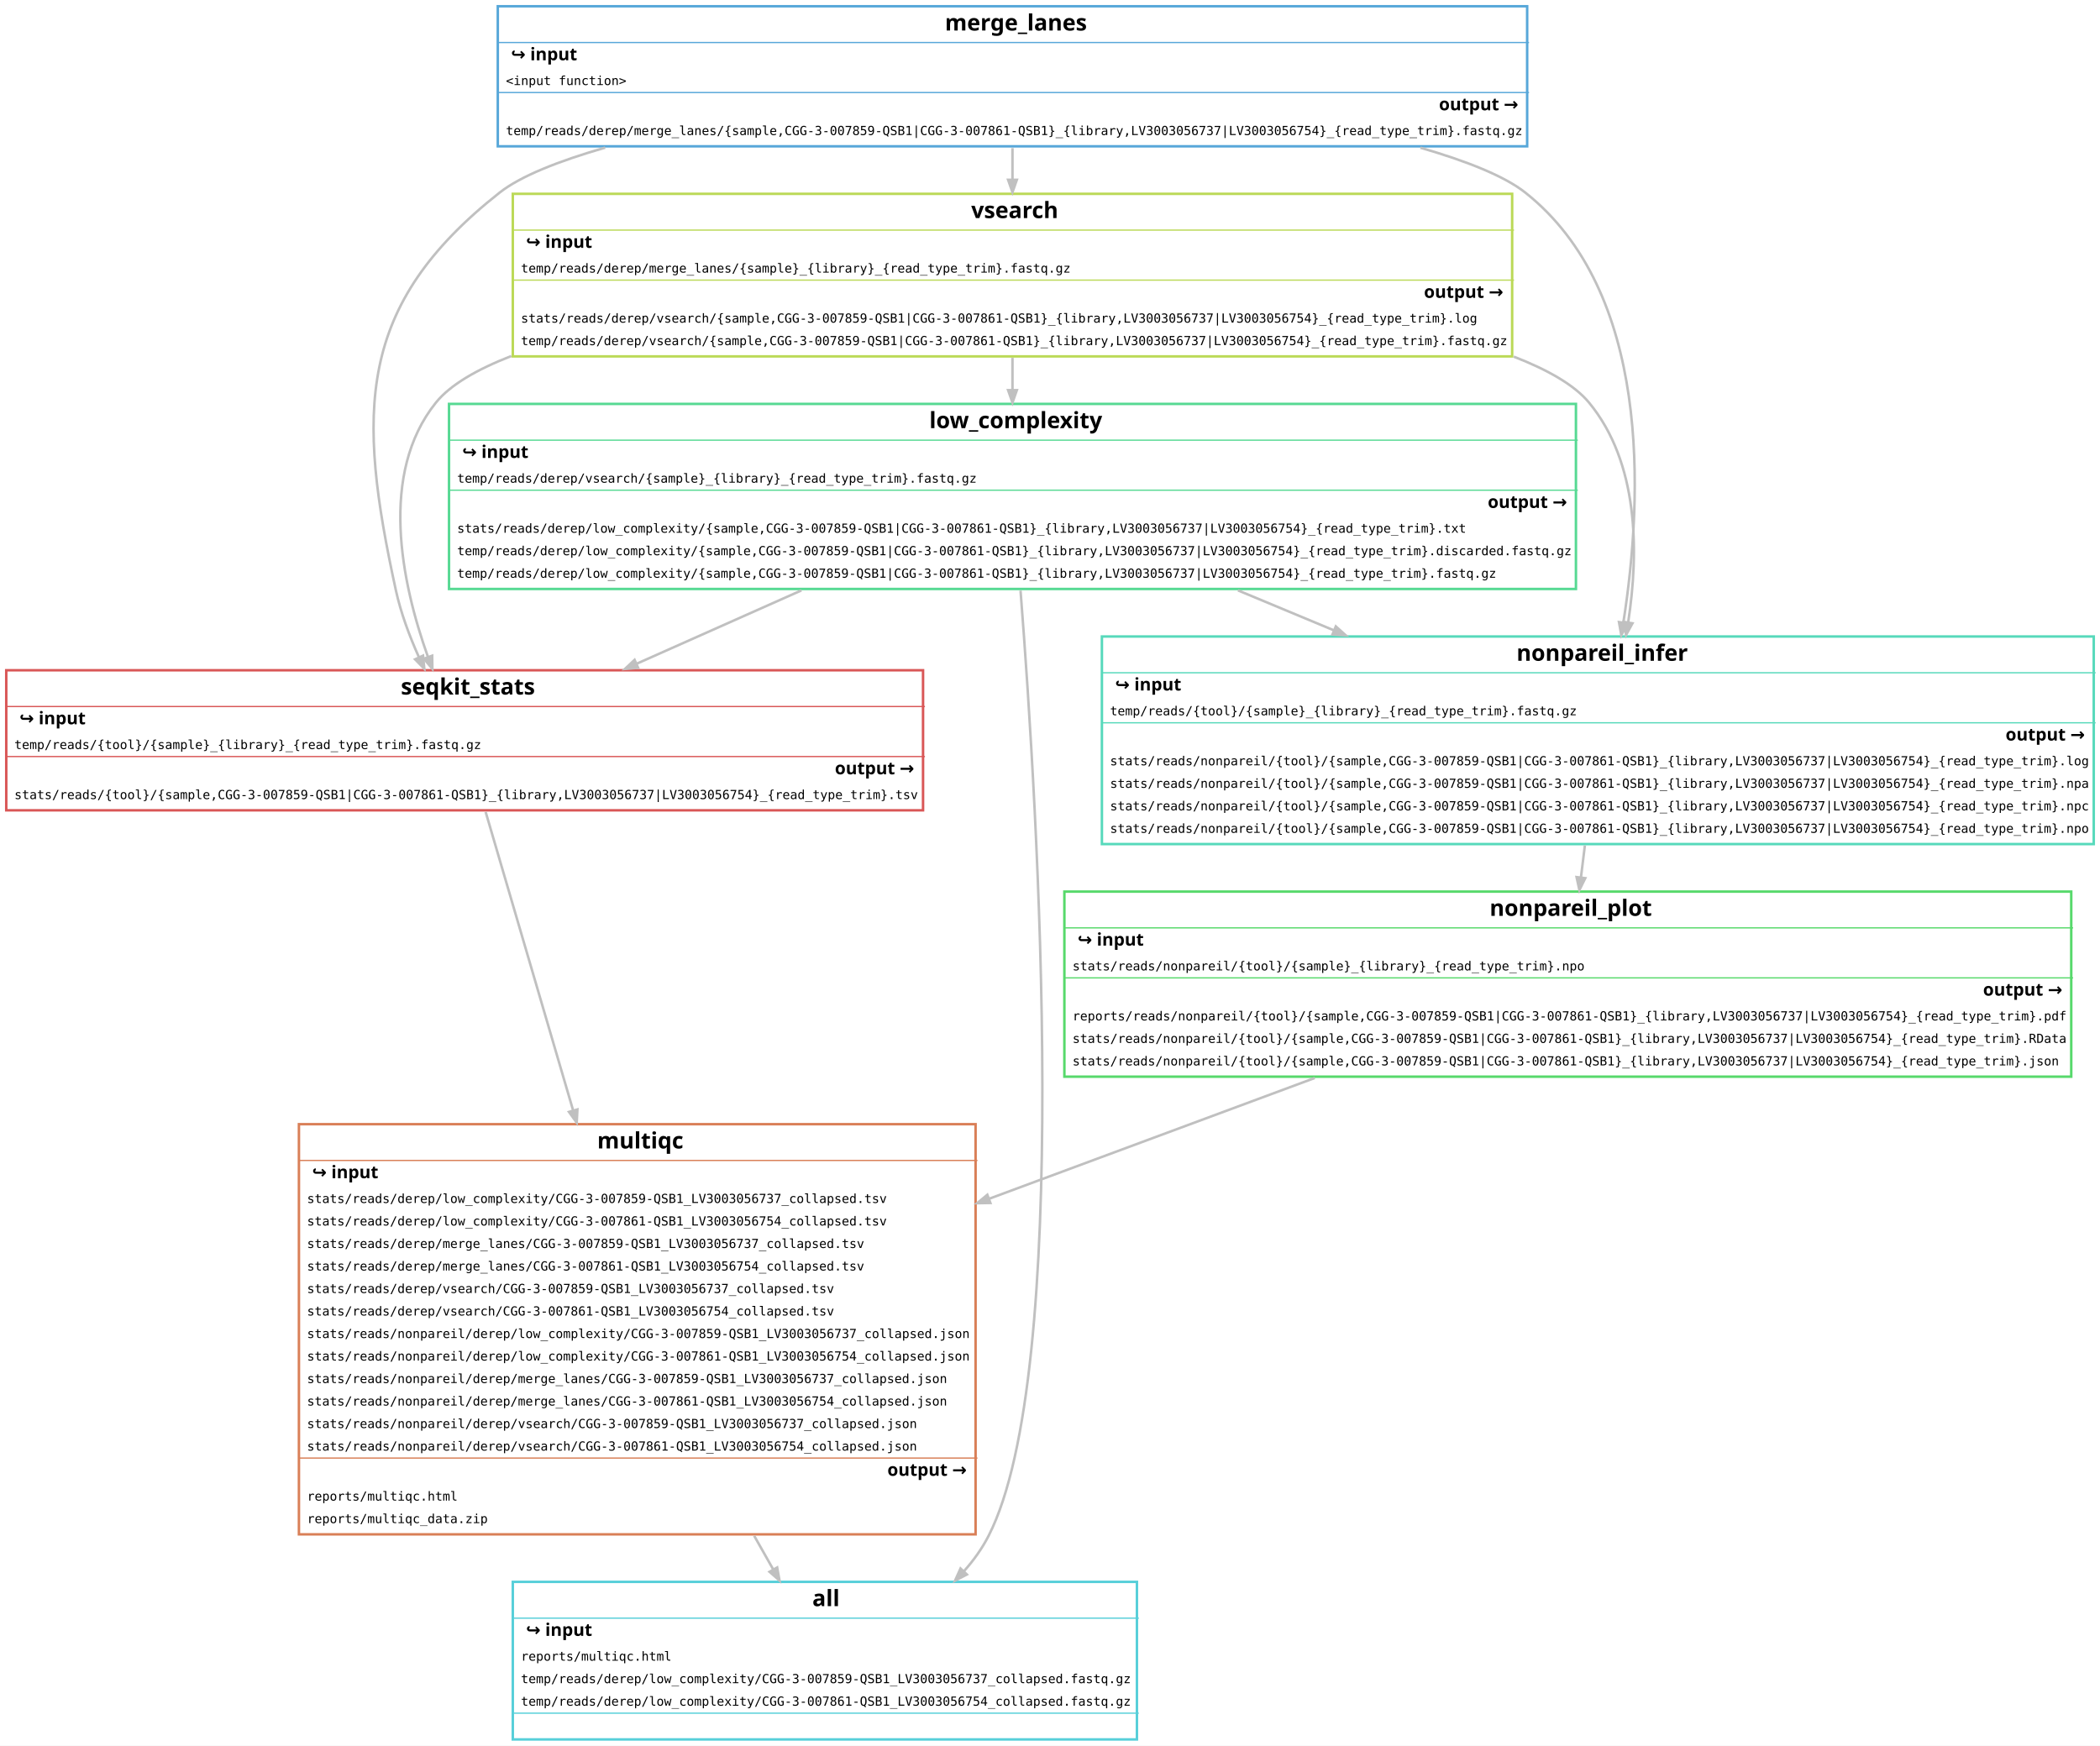
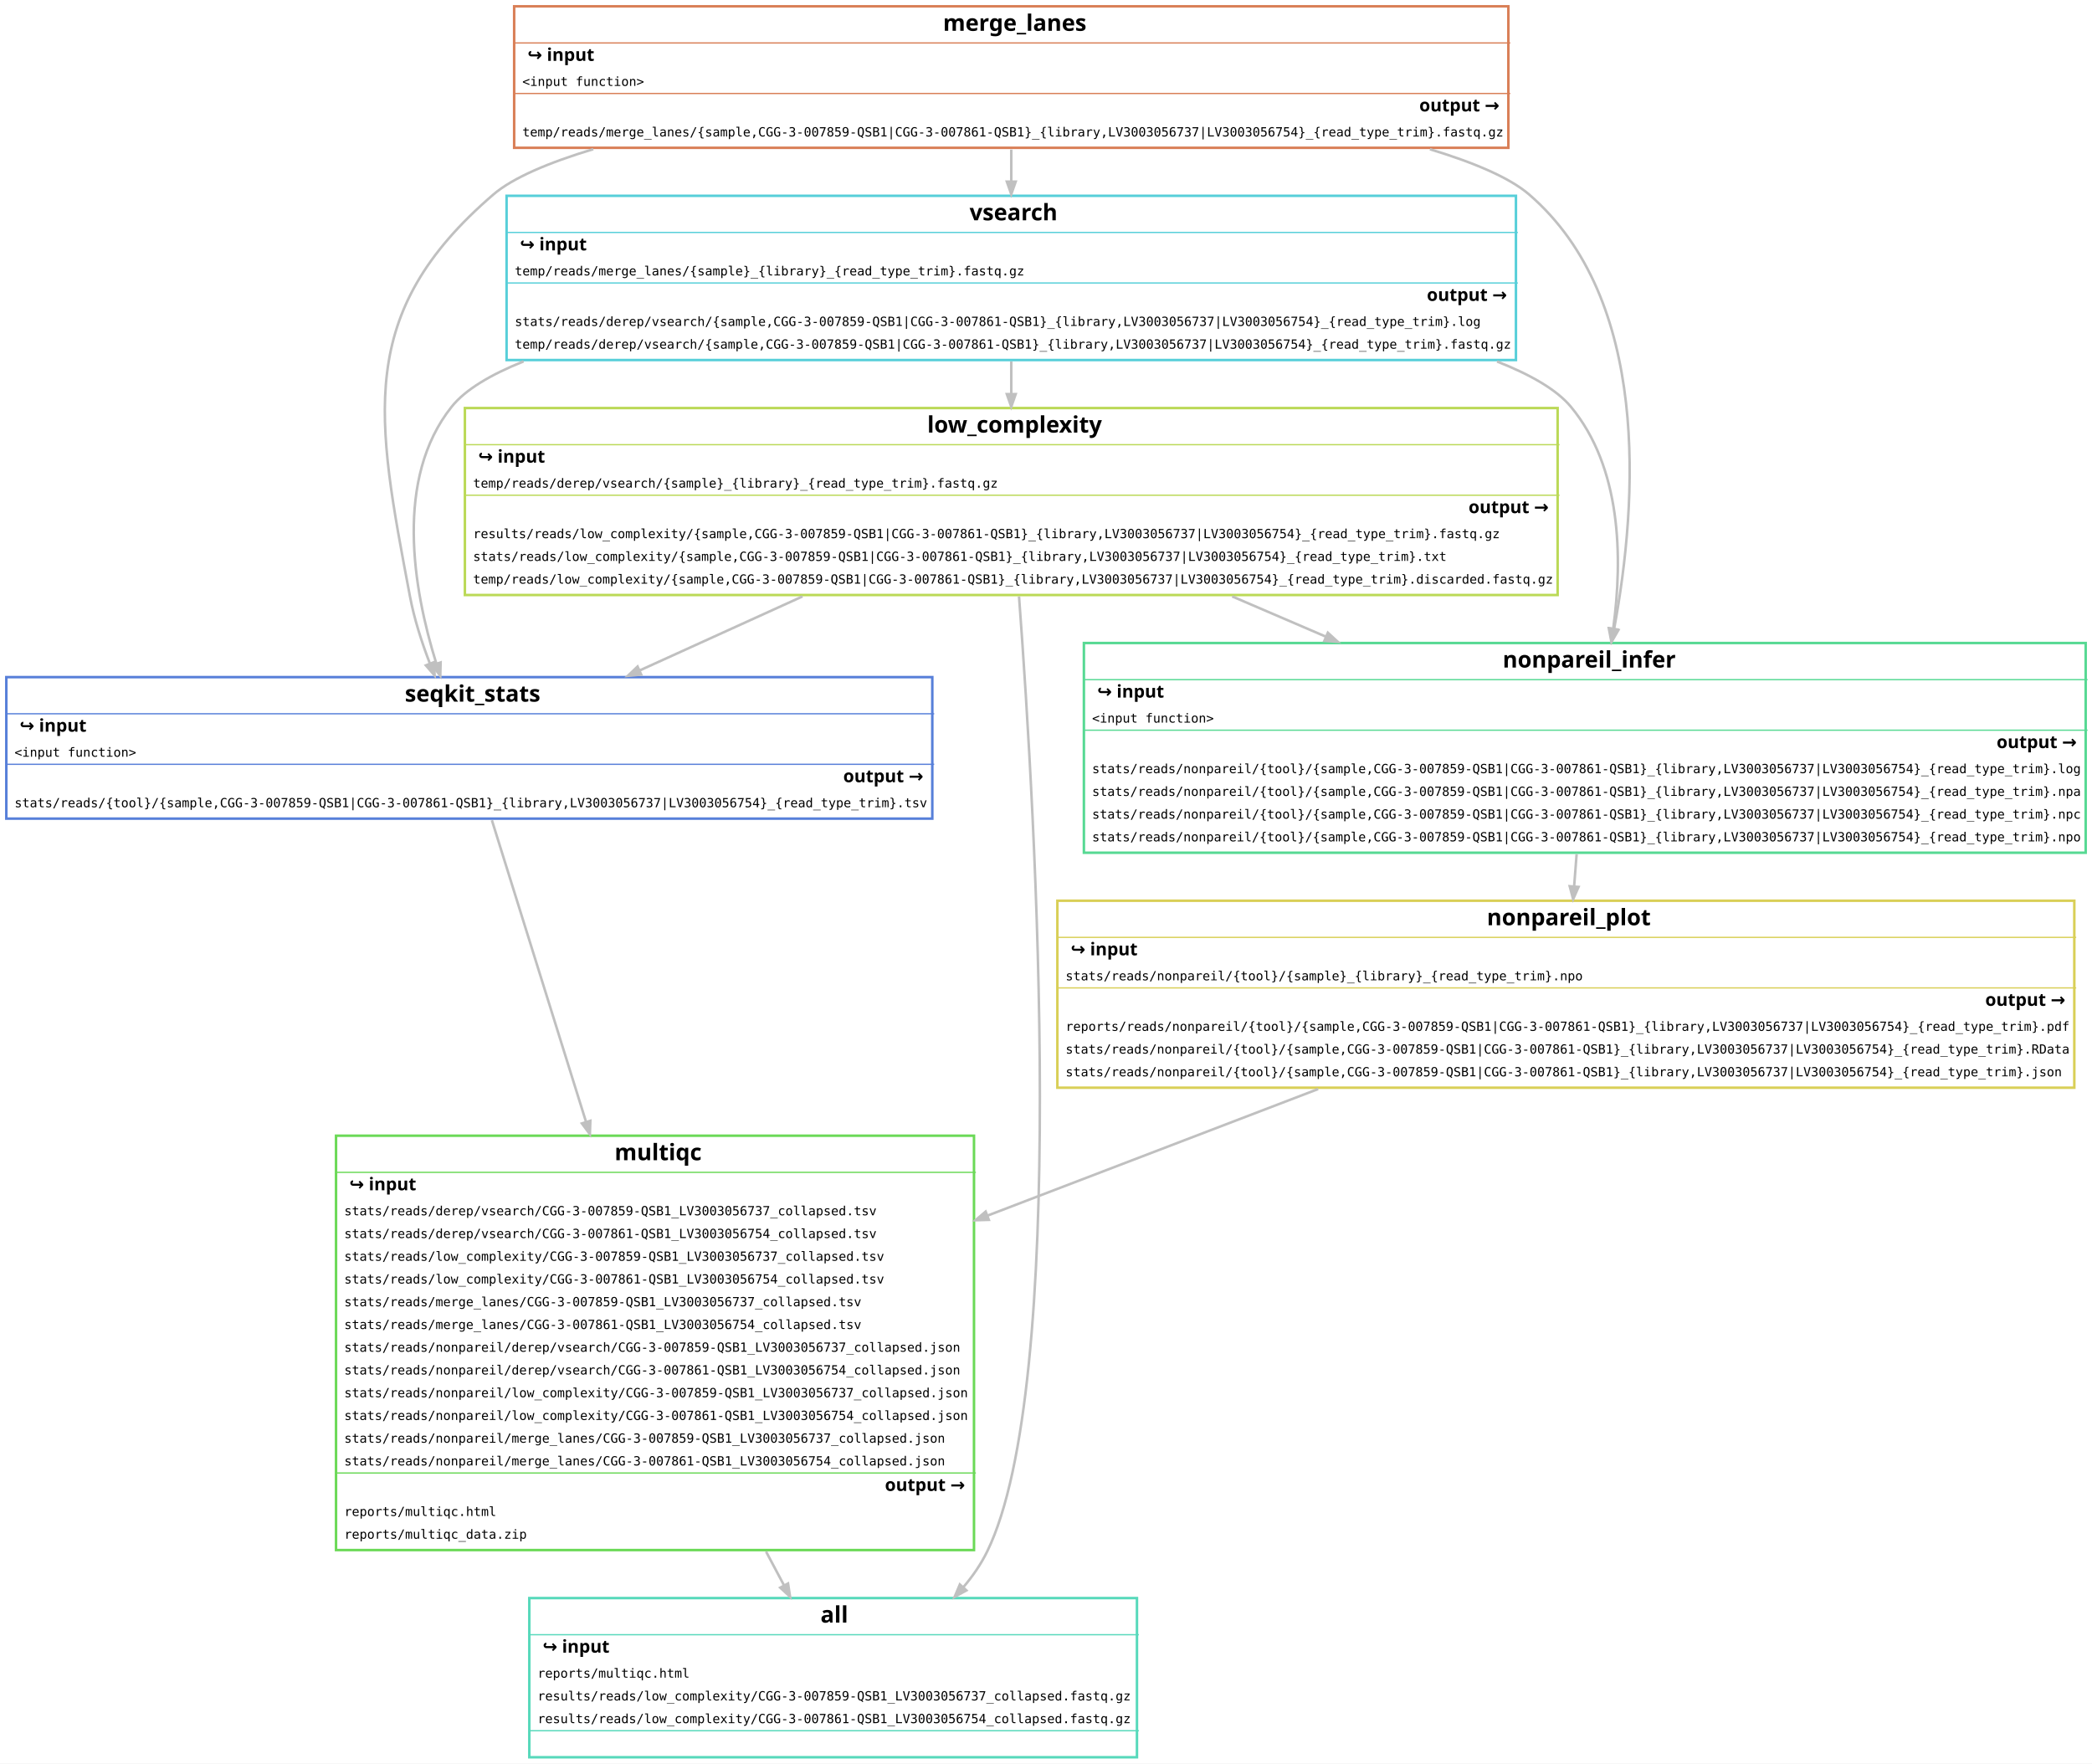
- <svg xmlns="http://www.w3.org/2000/svg" width="1679pt" height="1396pt" viewBox="0.00 0.00 1679.00 1396.00">
+ <svg xmlns="http://www.w3.org/2000/svg" width="1656pt" height="1396pt" viewBox="0.00 0.00 1656.00 1396.00">
  <g id="graph0" class="graph" transform="scale(1 1) rotate(0) translate(4 1392)">
-     <polygon fill="#ffffff" stroke="transparent" points="-4,4 -4,-1392 1675,-1392 1675,4 -4,4" />
+     <polygon fill="#ffffff" stroke="transparent" points="-4,4 -4,-1392 1652,-1392 1652,4 -4,4" />
    <g id="node1" class="node">
      <text text-anchor="start" x="645.5" y="-107.6" font-family="sans" font-weight="bold" font-size="18.00" fill="#000000">all</text>
-       <text text-anchor="start" x="412.5" y="-83.8" font-family="sans" font-size="10.00" fill="#000000"> </text>
-       <text text-anchor="start" x="416.5" y="-83.8" font-family="sans" font-weight="bold" font-size="14.00" fill="#000000">↪ input</text>
-       <text text-anchor="start" x="469.5" y="-83.8" font-family="sans" font-size="10.00" fill="#000000"> </text>
-       <text text-anchor="start" x="412.5" y="-64" font-family="monospace" font-size="10.00" fill="#000000">reports/multiqc.html</text>
-       <text text-anchor="start" x="412.5" y="-46" font-family="monospace" font-size="10.00" fill="#000000">temp/reads/derep/low_complexity/CGG-3-007859-QSB1_LV3003056737_collapsed.fastq.gz</text>
-       <text text-anchor="start" x="412.5" y="-28" font-family="monospace" font-size="10.00" fill="#000000">temp/reads/derep/low_complexity/CGG-3-007861-QSB1_LV3003056754_collapsed.fastq.gz</text>
-       <text text-anchor="start" x="892.5" y="-10" font-family="sans" font-size="10.00" fill="#000000">  </text>
-       <polygon fill="#57cfd9" stroke="#57cfd9" points="406.5,-98 406.5,-98 906.5,-98 906.5,-98 406.5,-98" />
-       <polygon fill="#57cfd9" stroke="#57cfd9" points="406.5,-22 406.5,-22 906.5,-22 906.5,-22 406.5,-22" />
-       <polygon fill="none" stroke="#57cfd9" stroke-width="2" points="406,-1 406,-127 905,-127 905,-1 406,-1" />
+       <text text-anchor="start" x="421.5" y="-83.8" font-family="sans" font-size="10.00" fill="#000000"> </text>
+       <text text-anchor="start" x="425.5" y="-83.8" font-family="sans" font-weight="bold" font-size="14.00" fill="#000000">↪ input</text>
+       <text text-anchor="start" x="478.5" y="-83.8" font-family="sans" font-size="10.00" fill="#000000"> </text>
+       <text text-anchor="start" x="421.5" y="-64" font-family="monospace" font-size="10.00" fill="#000000">reports/multiqc.html</text>
+       <text text-anchor="start" x="421.5" y="-46" font-family="monospace" font-size="10.00" fill="#000000">results/reads/low_complexity/CGG-3-007859-QSB1_LV3003056737_collapsed.fastq.gz</text>
+       <text text-anchor="start" x="421.5" y="-28" font-family="monospace" font-size="10.00" fill="#000000">results/reads/low_complexity/CGG-3-007861-QSB1_LV3003056754_collapsed.fastq.gz</text>
+       <text text-anchor="start" x="883.5" y="-10" font-family="sans" font-size="10.00" fill="#000000">  </text>
+       <polygon fill="#57d9bb" stroke="#57d9bb" points="415.5,-98 415.5,-98 897.5,-98 897.5,-98 415.5,-98" />
+       <polygon fill="#57d9bb" stroke="#57d9bb" points="415.5,-22 415.5,-22 897.5,-22 897.5,-22 415.5,-22" />
+       <polygon fill="none" stroke="#57d9bb" stroke-width="2" points="415,-1 415,-127 896,-127 896,-1 415,-1" />
    </g>
    <g id="node2" class="node">
-       <text text-anchor="start" x="473.5" y="-473.6" font-family="sans" font-weight="bold" font-size="18.00" fill="#000000">multiqc</text>
-       <text text-anchor="start" x="241.5" y="-449.8" font-family="sans" font-size="10.00" fill="#000000"> </text>
-       <text text-anchor="start" x="245.5" y="-449.8" font-family="sans" font-weight="bold" font-size="14.00" fill="#000000">↪ input</text>
-       <text text-anchor="start" x="298.5" y="-449.8" font-family="sans" font-size="10.00" fill="#000000"> </text>
-       <text text-anchor="start" x="241.5" y="-430" font-family="monospace" font-size="10.00" fill="#000000">stats/reads/derep/low_complexity/CGG-3-007859-QSB1_LV3003056737_collapsed.tsv</text>
-       <text text-anchor="start" x="241.5" y="-412" font-family="monospace" font-size="10.00" fill="#000000">stats/reads/derep/low_complexity/CGG-3-007861-QSB1_LV3003056754_collapsed.tsv</text>
-       <text text-anchor="start" x="241.5" y="-394" font-family="monospace" font-size="10.00" fill="#000000">stats/reads/derep/merge_lanes/CGG-3-007859-QSB1_LV3003056737_collapsed.tsv</text>
-       <text text-anchor="start" x="241.5" y="-376" font-family="monospace" font-size="10.00" fill="#000000">stats/reads/derep/merge_lanes/CGG-3-007861-QSB1_LV3003056754_collapsed.tsv</text>
-       <text text-anchor="start" x="241.5" y="-358" font-family="monospace" font-size="10.00" fill="#000000">stats/reads/derep/vsearch/CGG-3-007859-QSB1_LV3003056737_collapsed.tsv</text>
-       <text text-anchor="start" x="241.5" y="-340" font-family="monospace" font-size="10.00" fill="#000000">stats/reads/derep/vsearch/CGG-3-007861-QSB1_LV3003056754_collapsed.tsv</text>
-       <text text-anchor="start" x="241.5" y="-322" font-family="monospace" font-size="10.00" fill="#000000">stats/reads/nonpareil/derep/low_complexity/CGG-3-007859-QSB1_LV3003056737_collapsed.json</text>
-       <text text-anchor="start" x="241.5" y="-304" font-family="monospace" font-size="10.00" fill="#000000">stats/reads/nonpareil/derep/low_complexity/CGG-3-007861-QSB1_LV3003056754_collapsed.json</text>
-       <text text-anchor="start" x="241.5" y="-286" font-family="monospace" font-size="10.00" fill="#000000">stats/reads/nonpareil/derep/merge_lanes/CGG-3-007859-QSB1_LV3003056737_collapsed.json</text>
-       <text text-anchor="start" x="241.5" y="-268" font-family="monospace" font-size="10.00" fill="#000000">stats/reads/nonpareil/derep/merge_lanes/CGG-3-007861-QSB1_LV3003056754_collapsed.json</text>
-       <text text-anchor="start" x="241.5" y="-250" font-family="monospace" font-size="10.00" fill="#000000">stats/reads/nonpareil/derep/vsearch/CGG-3-007859-QSB1_LV3003056737_collapsed.json</text>
-       <text text-anchor="start" x="241.5" y="-232" font-family="monospace" font-size="10.00" fill="#000000">stats/reads/nonpareil/derep/vsearch/CGG-3-007861-QSB1_LV3003056754_collapsed.json</text>
-       <text text-anchor="start" x="701.5" y="-211.8" font-family="sans" font-size="10.00" fill="#000000"> </text>
-       <text text-anchor="start" x="705.5" y="-211.8" font-family="sans" font-weight="bold" font-size="14.00" fill="#000000">output →</text>
-       <text text-anchor="start" x="766.5" y="-211.8" font-family="sans" font-size="10.00" fill="#000000"> </text>
-       <text text-anchor="start" x="241.5" y="-192" font-family="monospace" font-size="10.00" fill="#000000">reports/multiqc.html</text>
-       <text text-anchor="start" x="241.5" y="-174" font-family="monospace" font-size="10.00" fill="#000000">reports/multiqc_data.zip</text>
-       <polygon fill="#d97f57" stroke="#d97f57" points="235.5,-464 235.5,-464 777.5,-464 777.5,-464 235.5,-464" />
-       <polygon fill="#d97f57" stroke="#d97f57" points="235.5,-226 235.5,-226 777.5,-226 777.5,-226 235.5,-226" />
-       <polygon fill="none" stroke="#d97f57" stroke-width="2" points="235,-165 235,-493 776,-493 776,-165 235,-165" />
+       <text text-anchor="start" x="482.5" y="-473.6" font-family="sans" font-weight="bold" font-size="18.00" fill="#000000">multiqc</text>
+       <text text-anchor="start" x="268.5" y="-449.8" font-family="sans" font-size="10.00" fill="#000000"> </text>
+       <text text-anchor="start" x="272.5" y="-449.8" font-family="sans" font-weight="bold" font-size="14.00" fill="#000000">↪ input</text>
+       <text text-anchor="start" x="325.5" y="-449.8" font-family="sans" font-size="10.00" fill="#000000"> </text>
+       <text text-anchor="start" x="268.5" y="-430" font-family="monospace" font-size="10.00" fill="#000000">stats/reads/derep/vsearch/CGG-3-007859-QSB1_LV3003056737_collapsed.tsv</text>
+       <text text-anchor="start" x="268.5" y="-412" font-family="monospace" font-size="10.00" fill="#000000">stats/reads/derep/vsearch/CGG-3-007861-QSB1_LV3003056754_collapsed.tsv</text>
+       <text text-anchor="start" x="268.5" y="-394" font-family="monospace" font-size="10.00" fill="#000000">stats/reads/low_complexity/CGG-3-007859-QSB1_LV3003056737_collapsed.tsv</text>
+       <text text-anchor="start" x="268.5" y="-376" font-family="monospace" font-size="10.00" fill="#000000">stats/reads/low_complexity/CGG-3-007861-QSB1_LV3003056754_collapsed.tsv</text>
+       <text text-anchor="start" x="268.5" y="-358" font-family="monospace" font-size="10.00" fill="#000000">stats/reads/merge_lanes/CGG-3-007859-QSB1_LV3003056737_collapsed.tsv</text>
+       <text text-anchor="start" x="268.5" y="-340" font-family="monospace" font-size="10.00" fill="#000000">stats/reads/merge_lanes/CGG-3-007861-QSB1_LV3003056754_collapsed.tsv</text>
+       <text text-anchor="start" x="268.5" y="-322" font-family="monospace" font-size="10.00" fill="#000000">stats/reads/nonpareil/derep/vsearch/CGG-3-007859-QSB1_LV3003056737_collapsed.json</text>
+       <text text-anchor="start" x="268.5" y="-304" font-family="monospace" font-size="10.00" fill="#000000">stats/reads/nonpareil/derep/vsearch/CGG-3-007861-QSB1_LV3003056754_collapsed.json</text>
+       <text text-anchor="start" x="268.5" y="-286" font-family="monospace" font-size="10.00" fill="#000000">stats/reads/nonpareil/low_complexity/CGG-3-007859-QSB1_LV3003056737_collapsed.json</text>
+       <text text-anchor="start" x="268.5" y="-268" font-family="monospace" font-size="10.00" fill="#000000">stats/reads/nonpareil/low_complexity/CGG-3-007861-QSB1_LV3003056754_collapsed.json</text>
+       <text text-anchor="start" x="268.5" y="-250" font-family="monospace" font-size="10.00" fill="#000000">stats/reads/nonpareil/merge_lanes/CGG-3-007859-QSB1_LV3003056737_collapsed.json</text>
+       <text text-anchor="start" x="268.5" y="-232" font-family="monospace" font-size="10.00" fill="#000000">stats/reads/nonpareil/merge_lanes/CGG-3-007861-QSB1_LV3003056754_collapsed.json</text>
+       <text text-anchor="start" x="692.5" y="-211.8" font-family="sans" font-size="10.00" fill="#000000"> </text>
+       <text text-anchor="start" x="696.5" y="-211.8" font-family="sans" font-weight="bold" font-size="14.00" fill="#000000">output →</text>
+       <text text-anchor="start" x="757.5" y="-211.8" font-family="sans" font-size="10.00" fill="#000000"> </text>
+       <text text-anchor="start" x="268.5" y="-192" font-family="monospace" font-size="10.00" fill="#000000">reports/multiqc.html</text>
+       <text text-anchor="start" x="268.5" y="-174" font-family="monospace" font-size="10.00" fill="#000000">reports/multiqc_data.zip</text>
+       <polygon fill="#6bd957" stroke="#6bd957" points="262.5,-464 262.5,-464 768.5,-464 768.5,-464 262.5,-464" />
+       <polygon fill="#6bd957" stroke="#6bd957" points="262.5,-226 262.5,-226 768.5,-226 768.5,-226 262.5,-226" />
+       <polygon fill="none" stroke="#6bd957" stroke-width="2" points="262,-165 262,-493 767,-493 767,-165 262,-165" />
    </g>
-     <g id="edge1" class="edge">
-       <path fill="none" stroke="#c0c0c0" stroke-width="2" d="M599.005,-163.808C604.251,-154.539 609.369,-145.499 614.245,-136.883" />
-       <polygon fill="#c0c0c0" stroke="#c0c0c0" stroke-width="2" points="617.356,-138.493 619.236,-128.067 611.264,-135.045 617.356,-138.493" />
+     <g id="edge2" class="edge">
+       <path fill="none" stroke="#c0c0c0" stroke-width="2" d="M602.395,-163.808C607.274,-154.637 612.035,-145.689 616.576,-137.155" />
+       <polygon fill="#c0c0c0" stroke="#c0c0c0" stroke-width="2" points="619.804,-138.539 621.412,-128.067 613.625,-135.251 619.804,-138.539" />
    </g>
    <g id="node3" class="node">
      <text text-anchor="start" x="316.5" y="-836.6" font-family="sans" font-weight="bold" font-size="18.00" fill="#000000">seqkit_stats</text>
      <text text-anchor="start" x="7.5" y="-812.8" font-family="sans" font-size="10.00" fill="#000000"> </text>
      <text text-anchor="start" x="11.5" y="-812.8" font-family="sans" font-weight="bold" font-size="14.00" fill="#000000">↪ input</text>
      <text text-anchor="start" x="64.5" y="-812.8" font-family="sans" font-size="10.00" fill="#000000"> </text>
-       <text text-anchor="start" x="7.5" y="-793" font-family="monospace" font-size="10.00" fill="#000000">temp/reads/{tool}/{sample}_{library}_{read_type_trim}.fastq.gz</text>
+       <text text-anchor="start" x="7.5" y="-793" font-family="monospace" font-size="10.00" fill="#000000">&lt;input function&gt;</text>
      <text text-anchor="start" x="659.5" y="-772.8" font-family="sans" font-size="10.00" fill="#000000"> </text>
      <text text-anchor="start" x="663.5" y="-772.8" font-family="sans" font-weight="bold" font-size="14.00" fill="#000000">output →</text>
      <text text-anchor="start" x="724.5" y="-772.8" font-family="sans" font-size="10.00" fill="#000000"> </text>
      <text text-anchor="start" x="7.5" y="-753" font-family="monospace" font-size="10.00" fill="#000000">stats/reads/{tool}/{sample,CGG-3-007859-QSB1|CGG-3-007861-QSB1}_{library,LV3003056737|LV3003056754}_{read_type_trim}.tsv</text>
-       <polygon fill="#d95757" stroke="#d95757" points="1.5,-827 1.5,-827 735.5,-827 735.5,-827 1.5,-827" />
-       <polygon fill="#d95757" stroke="#d95757" points="1.5,-787 1.5,-787 735.5,-787 735.5,-787 1.5,-787" />
-       <polygon fill="none" stroke="#d95757" stroke-width="2" points="1,-744 1,-856 734,-856 734,-744 1,-744" />
+       <polygon fill="#577fd9" stroke="#577fd9" points="1.5,-827 1.5,-827 735.5,-827 735.5,-827 1.5,-827" />
+       <polygon fill="#577fd9" stroke="#577fd9" points="1.5,-787 1.5,-787 735.5,-787 735.5,-787 1.5,-787" />
+       <polygon fill="none" stroke="#577fd9" stroke-width="2" points="1,-744 1,-856 734,-856 734,-744 1,-744" />
    </g>
    <g id="edge3" class="edge">
-       <path fill="none" stroke="#c0c0c0" stroke-width="2" d="M384.284,-742.717C401.627,-683.524 429.569,-588.156 454.257,-503.895" />
-       <polygon fill="#c0c0c0" stroke="#c0c0c0" stroke-width="2" points="457.643,-504.786 457.096,-494.205 450.925,-502.817 457.643,-504.786" />
+       <path fill="none" stroke="#c0c0c0" stroke-width="2" d="M385.378,-742.717C403.852,-683.524 433.617,-588.156 459.915,-503.895" />
+       <polygon fill="#c0c0c0" stroke="#c0c0c0" stroke-width="2" points="463.301,-504.794 462.939,-494.205 456.619,-502.708 463.301,-504.794" />
    </g>
    <g id="node4" class="node">
-       <text text-anchor="start" x="751.5" y="-1367.6" font-family="sans" font-weight="bold" font-size="18.00" fill="#000000">merge_lanes</text>
-       <text text-anchor="start" x="400.5" y="-1343.8" font-family="sans" font-size="10.00" fill="#000000"> </text>
-       <text text-anchor="start" x="404.5" y="-1343.8" font-family="sans" font-weight="bold" font-size="14.00" fill="#000000">↪ input</text>
-       <text text-anchor="start" x="457.5" y="-1343.8" font-family="sans" font-size="10.00" fill="#000000"> </text>
-       <text text-anchor="start" x="400.5" y="-1324" font-family="monospace" font-size="10.00" fill="#000000">&lt;input function&gt;</text>
-       <text text-anchor="start" x="1142.5" y="-1303.8" font-family="sans" font-size="10.00" fill="#000000"> </text>
-       <text text-anchor="start" x="1146.5" y="-1303.8" font-family="sans" font-weight="bold" font-size="14.00" fill="#000000">output →</text>
-       <text text-anchor="start" x="1207.5" y="-1303.8" font-family="sans" font-size="10.00" fill="#000000"> </text>
-       <text text-anchor="start" x="400.5" y="-1284" font-family="monospace" font-size="10.00" fill="#000000">temp/reads/derep/merge_lanes/{sample,CGG-3-007859-QSB1|CGG-3-007861-QSB1}_{library,LV3003056737|LV3003056754}_{read_type_trim}.fastq.gz</text>
-       <polygon fill="#57a7d9" stroke="#57a7d9" points="394.5,-1358 394.5,-1358 1218.5,-1358 1218.5,-1358 394.5,-1358" />
-       <polygon fill="#57a7d9" stroke="#57a7d9" points="394.5,-1318 394.5,-1318 1218.5,-1318 1218.5,-1318 394.5,-1318" />
-       <polygon fill="none" stroke="#57a7d9" stroke-width="2" points="394,-1275 394,-1387 1217,-1387 1217,-1275 394,-1275" />
+       <text text-anchor="start" x="742.5" y="-1367.6" font-family="sans" font-weight="bold" font-size="18.00" fill="#000000">merge_lanes</text>
+       <text text-anchor="start" x="409.5" y="-1343.8" font-family="sans" font-size="10.00" fill="#000000"> </text>
+       <text text-anchor="start" x="413.5" y="-1343.8" font-family="sans" font-weight="bold" font-size="14.00" fill="#000000">↪ input</text>
+       <text text-anchor="start" x="466.5" y="-1343.8" font-family="sans" font-size="10.00" fill="#000000"> </text>
+       <text text-anchor="start" x="409.5" y="-1324" font-family="monospace" font-size="10.00" fill="#000000">&lt;input function&gt;</text>
+       <text text-anchor="start" x="1115.5" y="-1303.8" font-family="sans" font-size="10.00" fill="#000000"> </text>
+       <text text-anchor="start" x="1119.5" y="-1303.8" font-family="sans" font-weight="bold" font-size="14.00" fill="#000000">output →</text>
+       <text text-anchor="start" x="1180.5" y="-1303.8" font-family="sans" font-size="10.00" fill="#000000"> </text>
+       <text text-anchor="start" x="409.5" y="-1284" font-family="monospace" font-size="10.00" fill="#000000">temp/reads/merge_lanes/{sample,CGG-3-007859-QSB1|CGG-3-007861-QSB1}_{library,LV3003056737|LV3003056754}_{read_type_trim}.fastq.gz</text>
+       <polygon fill="#d97f57" stroke="#d97f57" points="403.5,-1358 403.5,-1358 1191.5,-1358 1191.5,-1358 403.5,-1358" />
+       <polygon fill="#d97f57" stroke="#d97f57" points="403.5,-1318 403.5,-1318 1191.5,-1318 1191.5,-1318 403.5,-1318" />
+       <polygon fill="none" stroke="#d97f57" stroke-width="2" points="403,-1275 403,-1387 1190,-1387 1190,-1275 403,-1275" />
+     </g>
+     <g id="edge6" class="edge">
+       <path fill="none" stroke="#c0c0c0" stroke-width="2" d="M465.625,-1273.93C430.594,-1263.366 402.071,-1251.377 386.5,-1238 277.011,-1143.937 293.714,-1061.838 320.5,-920 323.863,-902.192 329.803,-883.639 336.353,-866.596" />
+       <polygon fill="#c0c0c0" stroke="#c0c0c0" stroke-width="2" points="339.608,-867.883 340.042,-857.297 333.101,-865.302 339.608,-867.883" />
+     </g>
+     <g id="node6" class="node">
+       <text text-anchor="start" x="1185.5" y="-863.6" font-family="sans" font-weight="bold" font-size="18.00" fill="#000000">nonpareil_infer</text>
+       <text text-anchor="start" x="860.5" y="-839.8" font-family="sans" font-size="10.00" fill="#000000"> </text>
+       <text text-anchor="start" x="864.5" y="-839.8" font-family="sans" font-weight="bold" font-size="14.00" fill="#000000">↪ input</text>
+       <text text-anchor="start" x="917.5" y="-839.8" font-family="sans" font-size="10.00" fill="#000000"> </text>
+       <text text-anchor="start" x="860.5" y="-820" font-family="monospace" font-size="10.00" fill="#000000">&lt;input function&gt;</text>
+       <text text-anchor="start" x="1572.5" y="-799.8" font-family="sans" font-size="10.00" fill="#000000"> </text>
+       <text text-anchor="start" x="1576.5" y="-799.8" font-family="sans" font-weight="bold" font-size="14.00" fill="#000000">output →</text>
+       <text text-anchor="start" x="1637.5" y="-799.8" font-family="sans" font-size="10.00" fill="#000000"> </text>
+       <text text-anchor="start" x="860.5" y="-780" font-family="monospace" font-size="10.00" fill="#000000">stats/reads/nonpareil/{tool}/{sample,CGG-3-007859-QSB1|CGG-3-007861-QSB1}_{library,LV3003056737|LV3003056754}_{read_type_trim}.log</text>
+       <text text-anchor="start" x="860.5" y="-762" font-family="monospace" font-size="10.00" fill="#000000">stats/reads/nonpareil/{tool}/{sample,CGG-3-007859-QSB1|CGG-3-007861-QSB1}_{library,LV3003056737|LV3003056754}_{read_type_trim}.npa</text>
+       <text text-anchor="start" x="860.5" y="-744" font-family="monospace" font-size="10.00" fill="#000000">stats/reads/nonpareil/{tool}/{sample,CGG-3-007859-QSB1|CGG-3-007861-QSB1}_{library,LV3003056737|LV3003056754}_{read_type_trim}.npc</text>
+       <text text-anchor="start" x="860.5" y="-726" font-family="monospace" font-size="10.00" fill="#000000">stats/reads/nonpareil/{tool}/{sample,CGG-3-007859-QSB1|CGG-3-007861-QSB1}_{library,LV3003056737|LV3003056754}_{read_type_trim}.npo</text>
+       <polygon fill="#57d993" stroke="#57d993" points="854.5,-854 854.5,-854 1648.5,-854 1648.5,-854 854.5,-854" />
+       <polygon fill="#57d993" stroke="#57d993" points="854.5,-814 854.5,-814 1648.5,-814 1648.5,-814 854.5,-814" />
+       <polygon fill="none" stroke="#57d993" stroke-width="2" points="854,-717 854,-883 1647,-883 1647,-717 854,-717" />
+     </g>
+     <g id="edge10" class="edge">
+       <path fill="none" stroke="#c0c0c0" stroke-width="2" d="M1127.905,-1273.862C1162.713,-1263.322 1191.033,-1251.358 1206.5,-1238 1302.36,-1155.215 1292.544,-996.047 1273.702,-894.092" />
+       <polygon fill="#c0c0c0" stroke="#c0c0c0" stroke-width="2" points="1277.108,-893.267 1271.793,-884.102 1270.232,-894.581 1277.108,-893.267" />
+     </g>
+     <g id="node7" class="node">
+       <text text-anchor="start" x="763.5" y="-1217.6" font-family="sans" font-weight="bold" font-size="18.00" fill="#000000">vsearch</text>
+       <text text-anchor="start" x="403.5" y="-1193.8" font-family="sans" font-size="10.00" fill="#000000"> </text>
+       <text text-anchor="start" x="407.5" y="-1193.8" font-family="sans" font-weight="bold" font-size="14.00" fill="#000000">↪ input</text>
+       <text text-anchor="start" x="460.5" y="-1193.8" font-family="sans" font-size="10.00" fill="#000000"> </text>
+       <text text-anchor="start" x="403.5" y="-1174" font-family="monospace" font-size="10.00" fill="#000000">temp/reads/merge_lanes/{sample}_{library}_{read_type_trim}.fastq.gz</text>
+       <text text-anchor="start" x="1121.5" y="-1153.8" font-family="sans" font-size="10.00" fill="#000000"> </text>
+       <text text-anchor="start" x="1125.5" y="-1153.8" font-family="sans" font-weight="bold" font-size="14.00" fill="#000000">output →</text>
+       <text text-anchor="start" x="1186.5" y="-1153.8" font-family="sans" font-size="10.00" fill="#000000"> </text>
+       <text text-anchor="start" x="403.5" y="-1134" font-family="monospace" font-size="10.00" fill="#000000">stats/reads/derep/vsearch/{sample,CGG-3-007859-QSB1|CGG-3-007861-QSB1}_{library,LV3003056737|LV3003056754}_{read_type_trim}.log</text>
+       <text text-anchor="start" x="403.5" y="-1116" font-family="monospace" font-size="10.00" fill="#000000">temp/reads/derep/vsearch/{sample,CGG-3-007859-QSB1|CGG-3-007861-QSB1}_{library,LV3003056737|LV3003056754}_{read_type_trim}.fastq.gz</text>
+       <polygon fill="#57cfd9" stroke="#57cfd9" points="397.5,-1208 397.5,-1208 1197.5,-1208 1197.5,-1208 397.5,-1208" />
+       <polygon fill="#57cfd9" stroke="#57cfd9" points="397.5,-1168 397.5,-1168 1197.5,-1168 1197.5,-1168 397.5,-1168" />
+       <polygon fill="none" stroke="#57cfd9" stroke-width="2" points="397,-1107 397,-1237 1196,-1237 1196,-1107 397,-1107" />
+     </g>
+     <g id="edge12" class="edge">
+       <path fill="none" stroke="#c0c0c0" stroke-width="2" d="M796.5,-1273.597C796.5,-1265.439 796.5,-1256.944 796.5,-1248.495" />
+       <polygon fill="#c0c0c0" stroke="#c0c0c0" stroke-width="2" points="800,-1248.236 796.5,-1238.236 793,-1248.236 800,-1248.236" />
+     </g>
+     <g id="node5" class="node">
+       <text text-anchor="start" x="1173" y="-659.6" font-family="sans" font-weight="bold" font-size="18.00" fill="#000000">nonpareil_plot</text>
+       <text text-anchor="start" x="839.5" y="-635.8" font-family="sans" font-size="10.00" fill="#000000"> </text>
+       <text text-anchor="start" x="843.5" y="-635.8" font-family="sans" font-weight="bold" font-size="14.00" fill="#000000">↪ input</text>
+       <text text-anchor="start" x="896.5" y="-635.8" font-family="sans" font-size="10.00" fill="#000000"> </text>
+       <text text-anchor="start" x="839.5" y="-616" font-family="monospace" font-size="10.00" fill="#000000">stats/reads/nonpareil/{tool}/{sample}_{library}_{read_type_trim}.npo</text>
+       <text text-anchor="start" x="1563.5" y="-595.8" font-family="sans" font-size="10.00" fill="#000000"> </text>
+       <text text-anchor="start" x="1567.5" y="-595.8" font-family="sans" font-weight="bold" font-size="14.00" fill="#000000">output →</text>
+       <text text-anchor="start" x="1628.5" y="-595.8" font-family="sans" font-size="10.00" fill="#000000"> </text>
+       <text text-anchor="start" x="839.5" y="-576" font-family="monospace" font-size="10.00" fill="#000000">reports/reads/nonpareil/{tool}/{sample,CGG-3-007859-QSB1|CGG-3-007861-QSB1}_{library,LV3003056737|LV3003056754}_{read_type_trim}.pdf</text>
+       <text text-anchor="start" x="839.5" y="-558" font-family="monospace" font-size="10.00" fill="#000000">stats/reads/nonpareil/{tool}/{sample,CGG-3-007859-QSB1|CGG-3-007861-QSB1}_{library,LV3003056737|LV3003056754}_{read_type_trim}.RData</text>
+       <text text-anchor="start" x="839.5" y="-540" font-family="monospace" font-size="10.00" fill="#000000">stats/reads/nonpareil/{tool}/{sample,CGG-3-007859-QSB1|CGG-3-007861-QSB1}_{library,LV3003056737|LV3003056754}_{read_type_trim}.json</text>
+       <polygon fill="#d9cf57" stroke="#d9cf57" points="833.5,-650 833.5,-650 1639.5,-650 1639.5,-650 833.5,-650" />
+       <polygon fill="#d9cf57" stroke="#d9cf57" points="833.5,-610 833.5,-610 1639.5,-610 1639.5,-610 833.5,-610" />
+       <polygon fill="none" stroke="#d9cf57" stroke-width="2" points="833,-531 833,-679 1638,-679 1638,-531 833,-531" />
+     </g>
+     <g id="edge4" class="edge">
+       <path fill="none" stroke="#c0c0c0" stroke-width="2" d="M1039.436,-529.946C958.767,-499.066 864.118,-462.834 777.57,-429.704" />
+       <polygon fill="#c0c0c0" stroke="#c0c0c0" stroke-width="2" points="778.732,-426.401 768.142,-426.095 776.23,-432.938 778.732,-426.401" />
+     </g>
+     <g id="edge8" class="edge">
+       <path fill="none" stroke="#c0c0c0" stroke-width="2" d="M1244.03,-715.888C1243.381,-707.46 1242.723,-698.896 1242.073,-690.455" />
+       <polygon fill="#c0c0c0" stroke="#c0c0c0" stroke-width="2" points="1245.544,-689.939 1241.287,-680.237 1238.565,-690.476 1245.544,-689.939" />
+     </g>
+     <g id="edge7" class="edge">
+       <path fill="none" stroke="#c0c0c0" stroke-width="2" d="M410.507,-1105.953C384.495,-1095.514 364.313,-1083.585 353.5,-1070 308.298,-1013.207 322.815,-926.506 341.396,-866.753" />
+       <polygon fill="#c0c0c0" stroke="#c0c0c0" stroke-width="2" points="344.792,-867.625 344.527,-857.034 338.129,-865.478 344.792,-867.625" />
+     </g>
+     <g id="edge11" class="edge">
+       <path fill="none" stroke="#c0c0c0" stroke-width="2" d="M1181.036,-1105.847C1207.587,-1095.412 1228.287,-1083.514 1239.5,-1070 1279.205,-1022.147 1280.745,-951.469 1272.996,-894.429" />
+       <polygon fill="#c0c0c0" stroke="#c0c0c0" stroke-width="2" points="1276.425,-893.694 1271.505,-884.311 1269.5,-894.714 1276.425,-893.694" />
+     </g>
+     <g id="node8" class="node">
+       <text text-anchor="start" x="730" y="-1049.6" font-family="sans" font-weight="bold" font-size="18.00" fill="#000000">low_complexity</text>
+       <text text-anchor="start" x="370.5" y="-1025.8" font-family="sans" font-size="10.00" fill="#000000"> </text>
+       <text text-anchor="start" x="374.5" y="-1025.8" font-family="sans" font-weight="bold" font-size="14.00" fill="#000000">↪ input</text>
+       <text text-anchor="start" x="427.5" y="-1025.8" font-family="sans" font-size="10.00" fill="#000000"> </text>
+       <text text-anchor="start" x="370.5" y="-1006" font-family="monospace" font-size="10.00" fill="#000000">temp/reads/derep/vsearch/{sample}_{library}_{read_type_trim}.fastq.gz</text>
+       <text text-anchor="start" x="1154.5" y="-985.8" font-family="sans" font-size="10.00" fill="#000000"> </text>
+       <text text-anchor="start" x="1158.5" y="-985.8" font-family="sans" font-weight="bold" font-size="14.00" fill="#000000">output →</text>
+       <text text-anchor="start" x="1219.5" y="-985.8" font-family="sans" font-size="10.00" fill="#000000"> </text>
+       <text text-anchor="start" x="370.5" y="-966" font-family="monospace" font-size="10.00" fill="#000000">results/reads/low_complexity/{sample,CGG-3-007859-QSB1|CGG-3-007861-QSB1}_{library,LV3003056737|LV3003056754}_{read_type_trim}.fastq.gz</text>
+       <text text-anchor="start" x="370.5" y="-948" font-family="monospace" font-size="10.00" fill="#000000">stats/reads/low_complexity/{sample,CGG-3-007859-QSB1|CGG-3-007861-QSB1}_{library,LV3003056737|LV3003056754}_{read_type_trim}.txt</text>
+       <text text-anchor="start" x="370.5" y="-930" font-family="monospace" font-size="10.00" fill="#000000">temp/reads/low_complexity/{sample,CGG-3-007859-QSB1|CGG-3-007861-QSB1}_{library,LV3003056737|LV3003056754}_{read_type_trim}.discarded.fastq.gz</text>
+       <polygon fill="#bbd957" stroke="#bbd957" points="364.5,-1040 364.5,-1040 1230.5,-1040 1230.5,-1040 364.5,-1040" />
+       <polygon fill="#bbd957" stroke="#bbd957" points="364.5,-1000 364.5,-1000 1230.5,-1000 1230.5,-1000 364.5,-1000" />
+       <polygon fill="none" stroke="#bbd957" stroke-width="2" points="364,-921 364,-1069 1229,-1069 1229,-921 364,-921" />
+     </g>
+     <g id="edge13" class="edge">
+       <path fill="none" stroke="#c0c0c0" stroke-width="2" d="M796.5,-1105.84C796.5,-1097.441 796.5,-1088.756 796.5,-1080.113" />
+       <polygon fill="#c0c0c0" stroke="#c0c0c0" stroke-width="2" points="800,-1080.007 796.5,-1070.007 793,-1080.007 800,-1080.007" />
+     </g>
+     <g id="edge1" class="edge">
+       <path fill="none" stroke="#c0c0c0" stroke-width="2" d="M802.646,-919.824C816.019,-741.051 841.674,-295.666 777.5,-164 772.535,-153.813 765.988,-144.307 758.499,-135.527" />
+       <polygon fill="#c0c0c0" stroke="#c0c0c0" stroke-width="2" points="760.995,-133.07 751.692,-128 755.804,-137.765 760.995,-133.07" />
    </g>
    <g id="edge5" class="edge">
-       <path fill="none" stroke="#c0c0c0" stroke-width="2" d="M479.884,-1273.947C442.781,-1263.247 412.267,-1251.216 395.5,-1238 280.781,-1147.582 281.354,-1062.709 312.5,-920 316.438,-901.958 323.345,-883.385 330.964,-866.403" />
-       <polygon fill="#c0c0c0" stroke="#c0c0c0" stroke-width="2" points="334.225,-867.69 335.255,-857.146 327.874,-864.747 334.225,-867.69" />
-     </g>
-     <g id="node6" class="node">
-       <text text-anchor="start" x="1208.5" y="-863.6" font-family="sans" font-weight="bold" font-size="18.00" fill="#000000">nonpareil_infer</text>
-       <text text-anchor="start" x="883.5" y="-839.8" font-family="sans" font-size="10.00" fill="#000000"> </text>
-       <text text-anchor="start" x="887.5" y="-839.8" font-family="sans" font-weight="bold" font-size="14.00" fill="#000000">↪ input</text>
-       <text text-anchor="start" x="940.5" y="-839.8" font-family="sans" font-size="10.00" fill="#000000"> </text>
-       <text text-anchor="start" x="883.5" y="-820" font-family="monospace" font-size="10.00" fill="#000000">temp/reads/{tool}/{sample}_{library}_{read_type_trim}.fastq.gz</text>
-       <text text-anchor="start" x="1595.5" y="-799.8" font-family="sans" font-size="10.00" fill="#000000"> </text>
-       <text text-anchor="start" x="1599.5" y="-799.8" font-family="sans" font-weight="bold" font-size="14.00" fill="#000000">output →</text>
-       <text text-anchor="start" x="1660.5" y="-799.8" font-family="sans" font-size="10.00" fill="#000000"> </text>
-       <text text-anchor="start" x="883.5" y="-780" font-family="monospace" font-size="10.00" fill="#000000">stats/reads/nonpareil/{tool}/{sample,CGG-3-007859-QSB1|CGG-3-007861-QSB1}_{library,LV3003056737|LV3003056754}_{read_type_trim}.log</text>
-       <text text-anchor="start" x="883.5" y="-762" font-family="monospace" font-size="10.00" fill="#000000">stats/reads/nonpareil/{tool}/{sample,CGG-3-007859-QSB1|CGG-3-007861-QSB1}_{library,LV3003056737|LV3003056754}_{read_type_trim}.npa</text>
-       <text text-anchor="start" x="883.5" y="-744" font-family="monospace" font-size="10.00" fill="#000000">stats/reads/nonpareil/{tool}/{sample,CGG-3-007859-QSB1|CGG-3-007861-QSB1}_{library,LV3003056737|LV3003056754}_{read_type_trim}.npc</text>
-       <text text-anchor="start" x="883.5" y="-726" font-family="monospace" font-size="10.00" fill="#000000">stats/reads/nonpareil/{tool}/{sample,CGG-3-007859-QSB1|CGG-3-007861-QSB1}_{library,LV3003056737|LV3003056754}_{read_type_trim}.npo</text>
-       <polygon fill="#57d9bb" stroke="#57d9bb" points="877.5,-854 877.5,-854 1671.5,-854 1671.5,-854 877.5,-854" />
-       <polygon fill="#57d9bb" stroke="#57d9bb" points="877.5,-814 877.5,-814 1671.5,-814 1671.5,-814 877.5,-814" />
-       <polygon fill="none" stroke="#57d9bb" stroke-width="2" points="877,-717 877,-883 1670,-883 1670,-717 877,-717" />
+       <path fill="none" stroke="#c0c0c0" stroke-width="2" d="M631.251,-919.887C588.57,-900.486 543.138,-879.836 502.223,-861.238" />
+       <polygon fill="#c0c0c0" stroke="#c0c0c0" stroke-width="2" points="503.572,-858.006 493.02,-857.055 500.676,-864.379 503.572,-858.006" />
    </g>
    <g id="edge9" class="edge">
-       <path fill="none" stroke="#c0c0c0" stroke-width="2" d="M1131.648,-1273.881C1168.528,-1263.206 1198.836,-1251.199 1215.5,-1238 1315.589,-1158.723 1310.039,-997.36 1293.912,-894.176" />
-       <polygon fill="#c0c0c0" stroke="#c0c0c0" stroke-width="2" points="1297.328,-893.376 1292.269,-884.067 1290.418,-894.499 1297.328,-893.376" />
-     </g>
-     <g id="node7" class="node">
-       <text text-anchor="start" x="772.5" y="-1217.6" font-family="sans" font-weight="bold" font-size="18.00" fill="#000000">vsearch</text>
-       <text text-anchor="start" x="412.5" y="-1193.8" font-family="sans" font-size="10.00" fill="#000000"> </text>
-       <text text-anchor="start" x="416.5" y="-1193.8" font-family="sans" font-weight="bold" font-size="14.00" fill="#000000">↪ input</text>
-       <text text-anchor="start" x="469.5" y="-1193.8" font-family="sans" font-size="10.00" fill="#000000"> </text>
-       <text text-anchor="start" x="412.5" y="-1174" font-family="monospace" font-size="10.00" fill="#000000">temp/reads/derep/merge_lanes/{sample}_{library}_{read_type_trim}.fastq.gz</text>
-       <text text-anchor="start" x="1130.5" y="-1153.8" font-family="sans" font-size="10.00" fill="#000000"> </text>
-       <text text-anchor="start" x="1134.5" y="-1153.8" font-family="sans" font-weight="bold" font-size="14.00" fill="#000000">output →</text>
-       <text text-anchor="start" x="1195.5" y="-1153.8" font-family="sans" font-size="10.00" fill="#000000"> </text>
-       <text text-anchor="start" x="412.5" y="-1134" font-family="monospace" font-size="10.00" fill="#000000">stats/reads/derep/vsearch/{sample,CGG-3-007859-QSB1|CGG-3-007861-QSB1}_{library,LV3003056737|LV3003056754}_{read_type_trim}.log</text>
-       <text text-anchor="start" x="412.5" y="-1116" font-family="monospace" font-size="10.00" fill="#000000">temp/reads/derep/vsearch/{sample,CGG-3-007859-QSB1|CGG-3-007861-QSB1}_{library,LV3003056737|LV3003056754}_{read_type_trim}.fastq.gz</text>
-       <polygon fill="#bbd957" stroke="#bbd957" points="406.5,-1208 406.5,-1208 1206.5,-1208 1206.5,-1208 406.5,-1208" />
-       <polygon fill="#bbd957" stroke="#bbd957" points="406.5,-1168 406.5,-1168 1206.5,-1168 1206.5,-1168 406.5,-1168" />
-       <polygon fill="none" stroke="#bbd957" stroke-width="2" points="406,-1107 406,-1237 1205,-1237 1205,-1107 406,-1107" />
-     </g>
-     <g id="edge12" class="edge">
-       <path fill="none" stroke="#c0c0c0" stroke-width="2" d="M805.5,-1273.597C805.5,-1265.439 805.5,-1256.944 805.5,-1248.495" />
-       <polygon fill="#c0c0c0" stroke="#c0c0c0" stroke-width="2" points="809,-1248.236 805.5,-1238.236 802,-1248.236 809,-1248.236" />
-     </g>
-     <g id="node5" class="node">
-       <text text-anchor="start" x="1187" y="-659.6" font-family="sans" font-weight="bold" font-size="18.00" fill="#000000">nonpareil_plot</text>
-       <text text-anchor="start" x="853.5" y="-635.8" font-family="sans" font-size="10.00" fill="#000000"> </text>
-       <text text-anchor="start" x="857.5" y="-635.8" font-family="sans" font-weight="bold" font-size="14.00" fill="#000000">↪ input</text>
-       <text text-anchor="start" x="910.5" y="-635.8" font-family="sans" font-size="10.00" fill="#000000"> </text>
-       <text text-anchor="start" x="853.5" y="-616" font-family="monospace" font-size="10.00" fill="#000000">stats/reads/nonpareil/{tool}/{sample}_{library}_{read_type_trim}.npo</text>
-       <text text-anchor="start" x="1577.5" y="-595.8" font-family="sans" font-size="10.00" fill="#000000"> </text>
-       <text text-anchor="start" x="1581.5" y="-595.8" font-family="sans" font-weight="bold" font-size="14.00" fill="#000000">output →</text>
-       <text text-anchor="start" x="1642.5" y="-595.8" font-family="sans" font-size="10.00" fill="#000000"> </text>
-       <text text-anchor="start" x="853.5" y="-576" font-family="monospace" font-size="10.00" fill="#000000">reports/reads/nonpareil/{tool}/{sample,CGG-3-007859-QSB1|CGG-3-007861-QSB1}_{library,LV3003056737|LV3003056754}_{read_type_trim}.pdf</text>
-       <text text-anchor="start" x="853.5" y="-558" font-family="monospace" font-size="10.00" fill="#000000">stats/reads/nonpareil/{tool}/{sample,CGG-3-007859-QSB1|CGG-3-007861-QSB1}_{library,LV3003056737|LV3003056754}_{read_type_trim}.RData</text>
-       <text text-anchor="start" x="853.5" y="-540" font-family="monospace" font-size="10.00" fill="#000000">stats/reads/nonpareil/{tool}/{sample,CGG-3-007859-QSB1|CGG-3-007861-QSB1}_{library,LV3003056737|LV3003056754}_{read_type_trim}.json</text>
-       <polygon fill="#57d96b" stroke="#57d96b" points="847.5,-650 847.5,-650 1653.5,-650 1653.5,-650 847.5,-650" />
-       <polygon fill="#57d96b" stroke="#57d96b" points="847.5,-610 847.5,-610 1653.5,-610 1653.5,-610 847.5,-610" />
-       <polygon fill="none" stroke="#57d96b" stroke-width="2" points="847,-531 847,-679 1652,-679 1652,-531 847,-531" />
-     </g>
-     <g id="edge4" class="edge">
-       <path fill="none" stroke="#c0c0c0" stroke-width="2" d="M1047.181,-529.946C966.95,-500.183 873.316,-465.448 786.681,-433.309" />
-       <polygon fill="#c0c0c0" stroke="#c0c0c0" stroke-width="2" points="787.833,-430.003 777.24,-429.807 785.399,-436.567 787.833,-430.003" />
-     </g>
-     <g id="edge8" class="edge">
-       <path fill="none" stroke="#c0c0c0" stroke-width="2" d="M1263.148,-715.888C1262.099,-707.367 1261.033,-698.708 1259.983,-690.177" />
-       <polygon fill="#c0c0c0" stroke="#c0c0c0" stroke-width="2" points="1263.455,-689.734 1258.76,-680.237 1256.508,-690.59 1263.455,-689.734" />
-     </g>
-     <g id="edge6" class="edge">
-       <path fill="none" stroke="#c0c0c0" stroke-width="2" d="M404.828,-1107.296C377.298,-1096.581 355.919,-1084.222 344.5,-1070 298.952,-1013.272 316.825,-926.557 338.118,-866.783" />
-       <polygon fill="#c0c0c0" stroke="#c0c0c0" stroke-width="2" points="341.527,-867.654 341.695,-857.061 334.957,-865.237 341.527,-867.654" />
-     </g>
-     <g id="edge10" class="edge">
-       <path fill="none" stroke="#c0c0c0" stroke-width="2" d="M1206.261,-1106.811C1233.641,-1096.197 1254.963,-1083.993 1266.5,-1070 1306.036,-1022.047 1306.509,-951.373 1297.771,-894.36" />
-       <polygon fill="#c0c0c0" stroke="#c0c0c0" stroke-width="2" points="1301.184,-893.543 1296.104,-884.246 1294.277,-894.682 1301.184,-893.543" />
-     </g>
-     <g id="node8" class="node">
-       <text text-anchor="start" x="739" y="-1049.6" font-family="sans" font-weight="bold" font-size="18.00" fill="#000000">low_complexity</text>
-       <text text-anchor="start" x="361.5" y="-1025.8" font-family="sans" font-size="10.00" fill="#000000"> </text>
-       <text text-anchor="start" x="365.5" y="-1025.8" font-family="sans" font-weight="bold" font-size="14.00" fill="#000000">↪ input</text>
-       <text text-anchor="start" x="418.5" y="-1025.8" font-family="sans" font-size="10.00" fill="#000000"> </text>
-       <text text-anchor="start" x="361.5" y="-1006" font-family="monospace" font-size="10.00" fill="#000000">temp/reads/derep/vsearch/{sample}_{library}_{read_type_trim}.fastq.gz</text>
-       <text text-anchor="start" x="1181.5" y="-985.8" font-family="sans" font-size="10.00" fill="#000000"> </text>
-       <text text-anchor="start" x="1185.5" y="-985.8" font-family="sans" font-weight="bold" font-size="14.00" fill="#000000">output →</text>
-       <text text-anchor="start" x="1246.5" y="-985.8" font-family="sans" font-size="10.00" fill="#000000"> </text>
-       <text text-anchor="start" x="361.5" y="-966" font-family="monospace" font-size="10.00" fill="#000000">stats/reads/derep/low_complexity/{sample,CGG-3-007859-QSB1|CGG-3-007861-QSB1}_{library,LV3003056737|LV3003056754}_{read_type_trim}.txt</text>
-       <text text-anchor="start" x="361.5" y="-948" font-family="monospace" font-size="10.00" fill="#000000">temp/reads/derep/low_complexity/{sample,CGG-3-007859-QSB1|CGG-3-007861-QSB1}_{library,LV3003056737|LV3003056754}_{read_type_trim}.discarded.fastq.gz</text>
-       <text text-anchor="start" x="361.5" y="-930" font-family="monospace" font-size="10.00" fill="#000000">temp/reads/derep/low_complexity/{sample,CGG-3-007859-QSB1|CGG-3-007861-QSB1}_{library,LV3003056737|LV3003056754}_{read_type_trim}.fastq.gz</text>
-       <polygon fill="#57d993" stroke="#57d993" points="355.5,-1040 355.5,-1040 1257.5,-1040 1257.5,-1040 355.5,-1040" />
-       <polygon fill="#57d993" stroke="#57d993" points="355.5,-1000 355.5,-1000 1257.5,-1000 1257.5,-1000 355.5,-1000" />
-       <polygon fill="none" stroke="#57d993" stroke-width="2" points="355,-921 355,-1069 1256,-1069 1256,-921 355,-921" />
-     </g>
-     <g id="edge13" class="edge">
-       <path fill="none" stroke="#c0c0c0" stroke-width="2" d="M805.5,-1105.84C805.5,-1097.441 805.5,-1088.756 805.5,-1080.113" />
-       <polygon fill="#c0c0c0" stroke="#c0c0c0" stroke-width="2" points="809,-1080.007 805.5,-1070.007 802,-1080.007 809,-1080.007" />
-     </g>
-     <g id="edge2" class="edge">
-       <path fill="none" stroke="#c0c0c0" stroke-width="2" d="M811.938,-919.678C825.959,-740.582 852.944,-294.536 786.5,-164 781.28,-153.745 774.467,-144.244 766.69,-135.512" />
-       <polygon fill="#c0c0c0" stroke="#c0c0c0" stroke-width="2" points="769.037,-132.9 759.623,-128.039 763.95,-137.71 769.037,-132.9" />
-     </g>
-     <g id="edge7" class="edge">
-       <path fill="none" stroke="#c0c0c0" stroke-width="2" d="M636.784,-919.887C593.208,-900.486 546.823,-879.836 505.049,-861.238" />
-       <polygon fill="#c0c0c0" stroke="#c0c0c0" stroke-width="2" points="506.213,-857.924 495.654,-857.055 503.366,-864.319 506.213,-857.924" />
-     </g>
-     <g id="edge11" class="edge">
-       <path fill="none" stroke="#c0c0c0" stroke-width="2" d="M985.772,-919.887C1010.883,-909.424 1036.868,-898.597 1062.482,-887.924" />
-       <polygon fill="#c0c0c0" stroke="#c0c0c0" stroke-width="2" points="1064.014,-891.077 1071.899,-884 1061.322,-884.616 1064.014,-891.077" />
+       <path fill="none" stroke="#c0c0c0" stroke-width="2" d="M971.379,-919.887C995.633,-909.47 1020.726,-898.692 1045.467,-888.065" />
+       <polygon fill="#c0c0c0" stroke="#c0c0c0" stroke-width="2" points="1047.123,-891.163 1054.93,-884 1044.36,-884.731 1047.123,-891.163" />
    </g>
  </g>
</svg>
